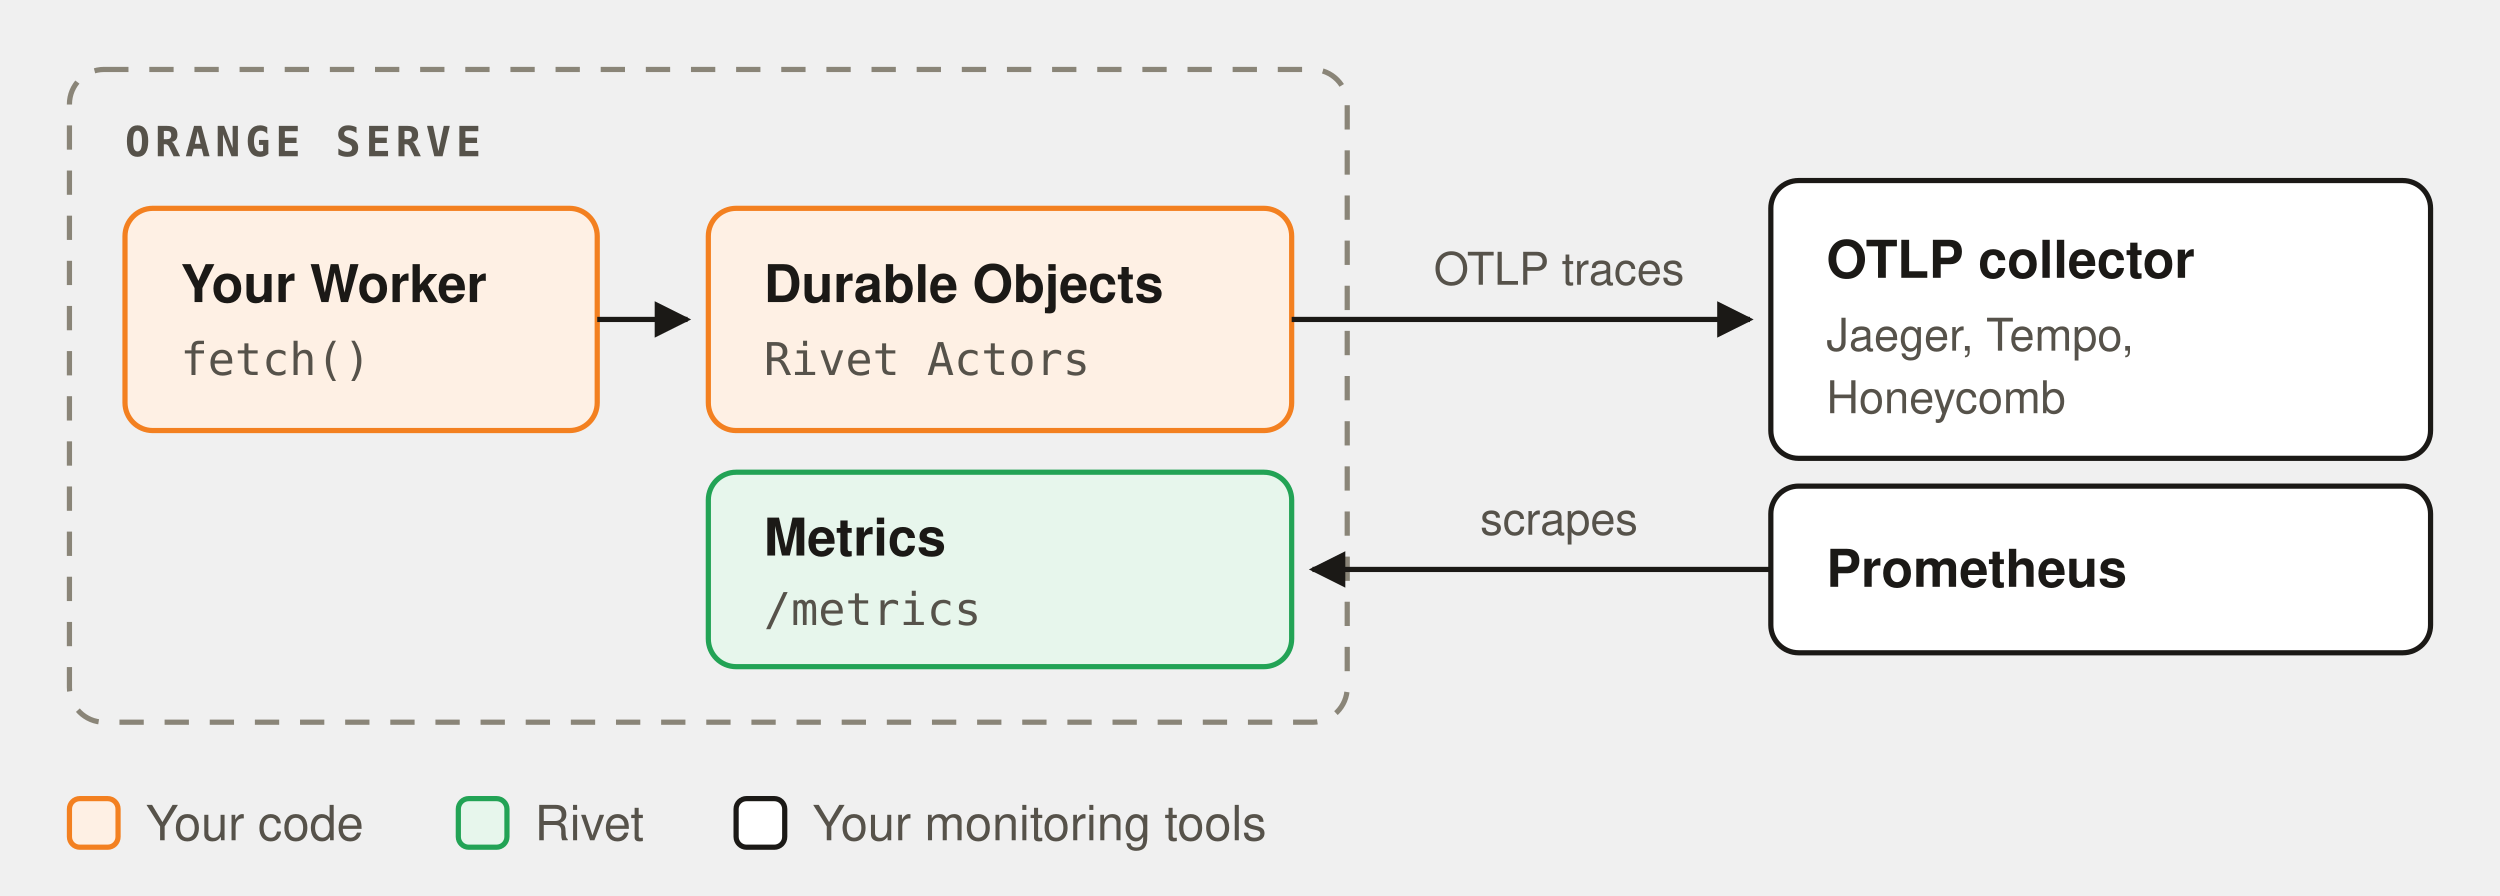
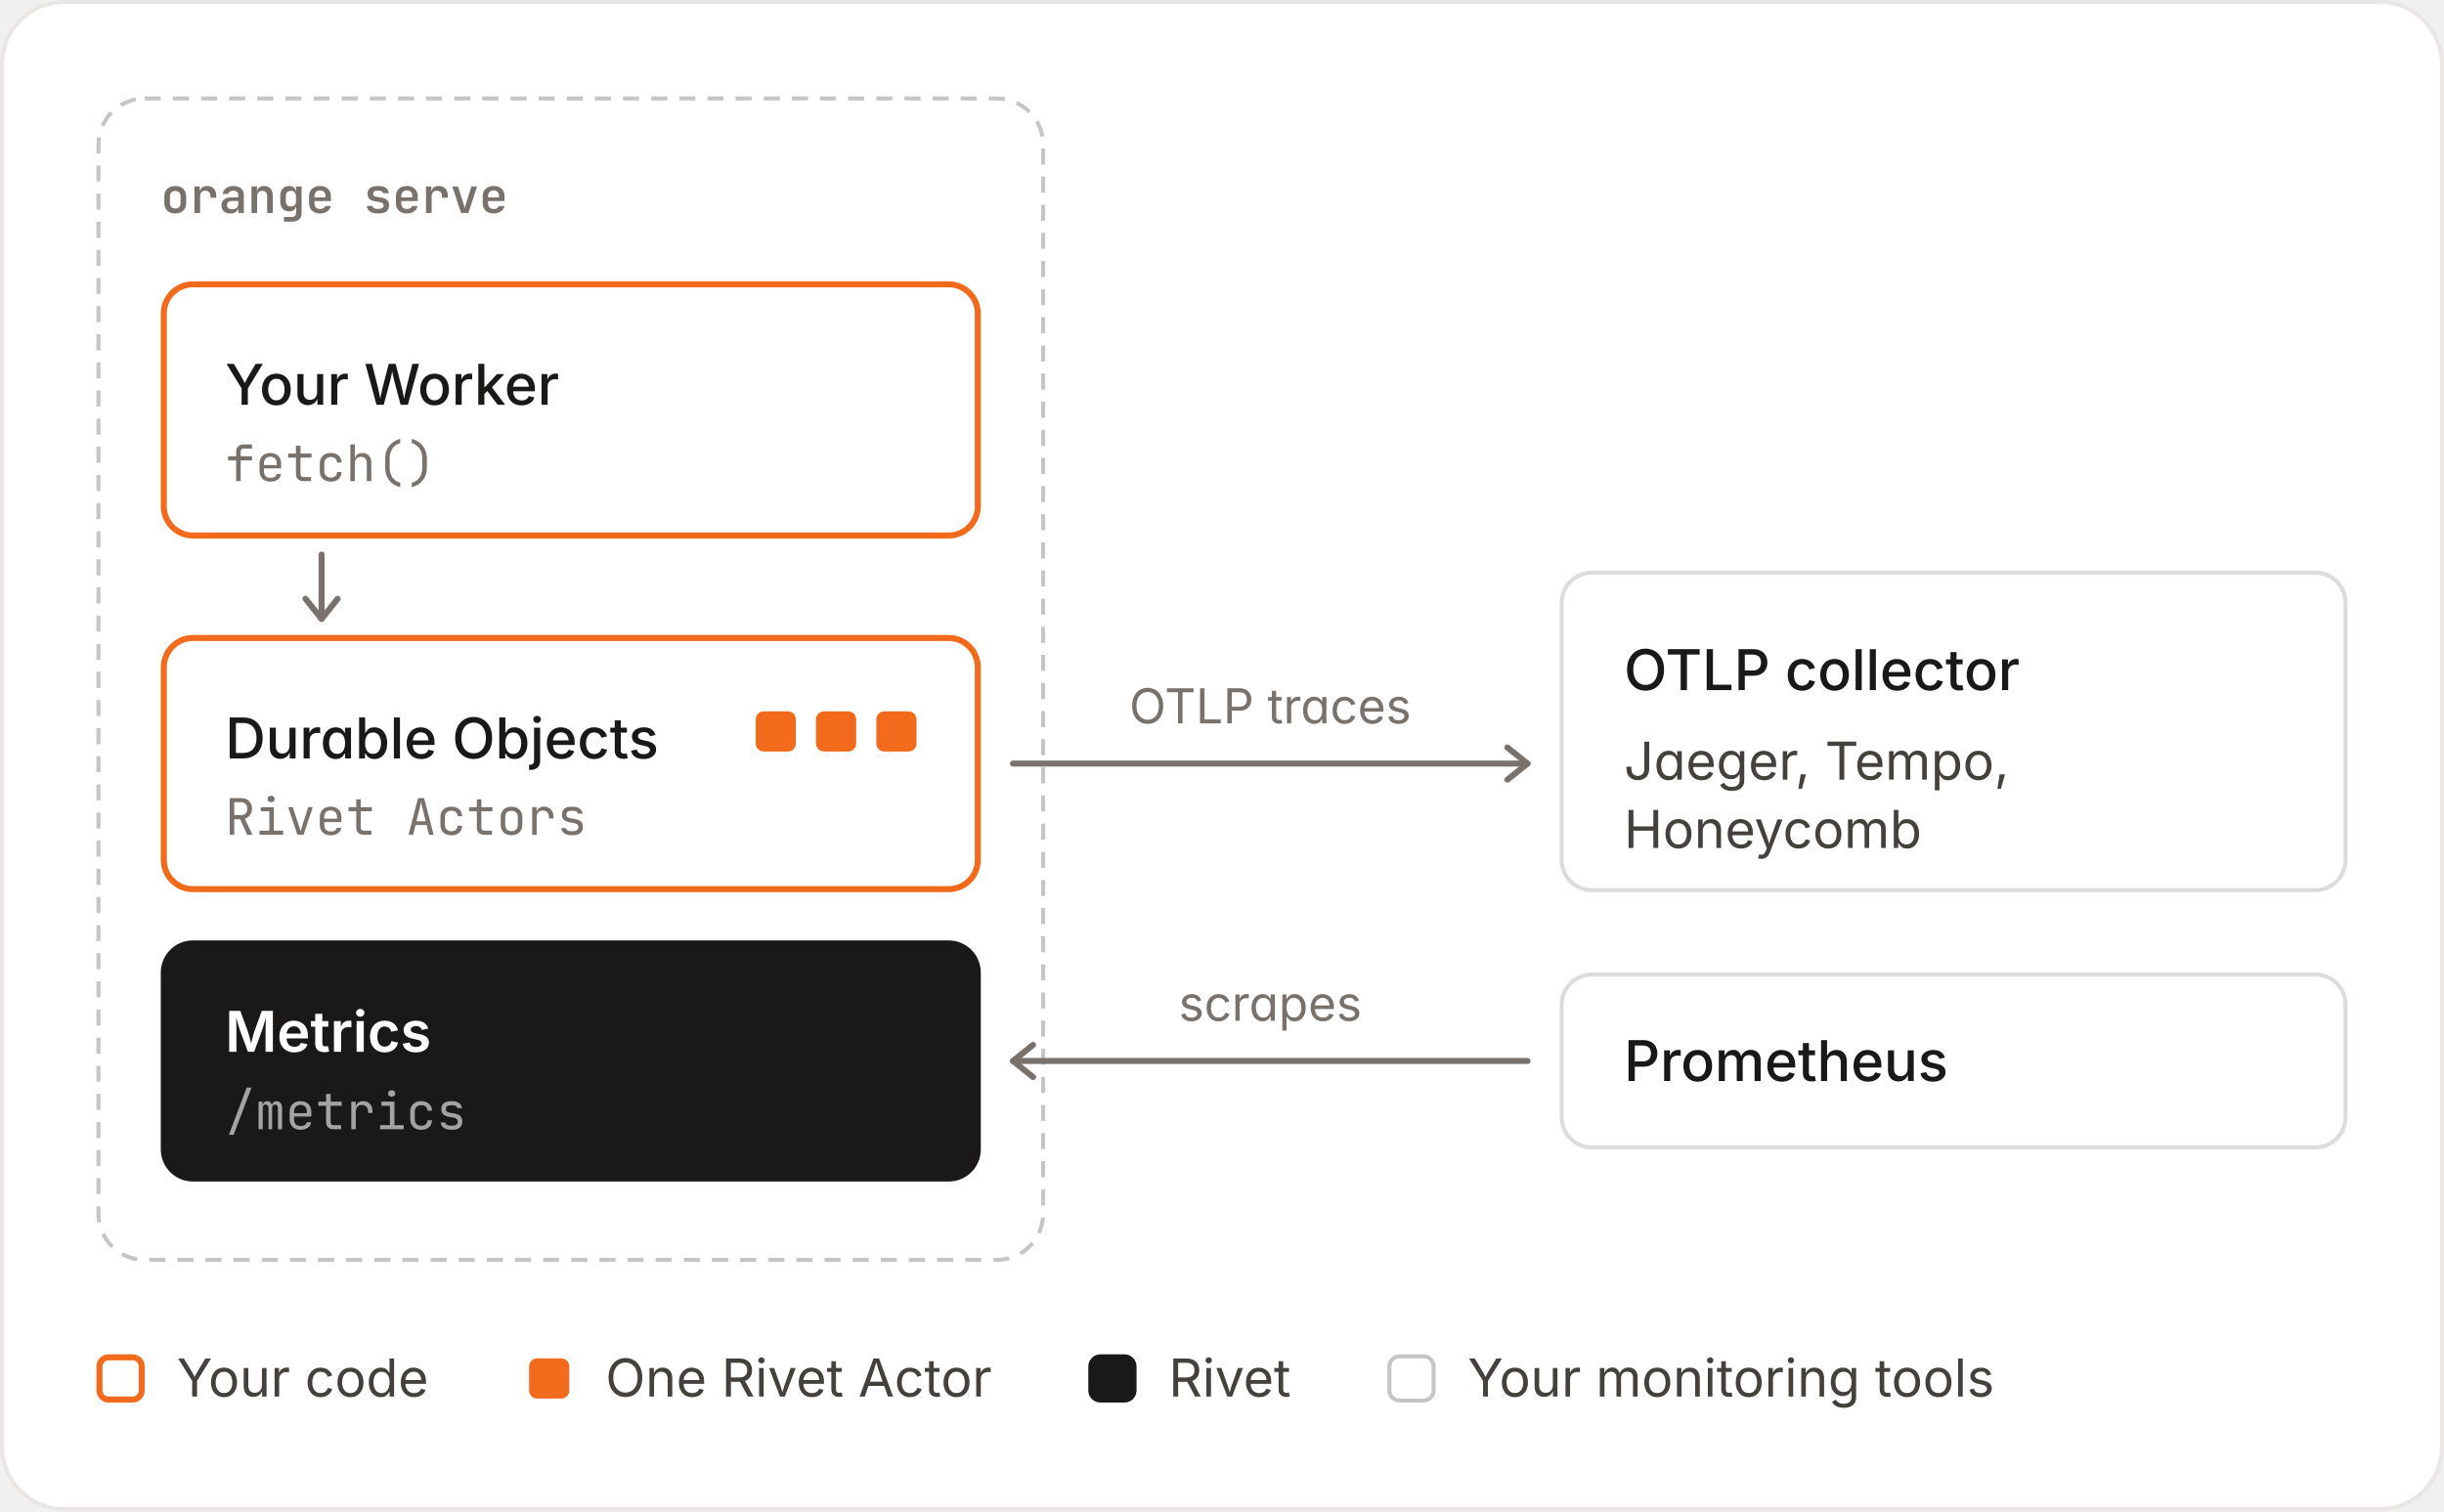
- <svg xmlns="http://www.w3.org/2000/svg" width="720" height="258" viewBox="0 0 720 258" role="img" aria-label="Inside orange serve, your Worker calls your Durable Objects, which run as Rivet Actors. RivetKit sends their traces over OTLP to a collector such as Jaeger, Tempo, or Honeycomb, and Prometheus scrapes the runner's metrics endpoint.">
-   <style>
- .s{font-family:system-ui,-apple-system,"Segoe UI",Helvetica,Arial,sans-serif;fill:#1B1916}
- .m{font-family:ui-monospace,SFMono-Regular,Menlo,Consolas,monospace;fill:#1B1916}
- .mu{fill:#56524A}
- .b{font-weight:600}
- .cap{font-family:ui-monospace,SFMono-Regular,Menlo,Consolas,monospace;font-size:12px;font-weight:600;letter-spacing:.12em}
- </style>
+ <svg xmlns="http://www.w3.org/2000/svg" width="608" height="376" viewBox="0 0 608 376" role="img" aria-label="Inside orange serve, your Worker calls your Durable Objects, which run as Rivet Actors. RivetKit sends their traces over OTLP to a collector such as Jaeger, Tempo, or Honeycomb, and Prometheus scrapes the runner's metrics endpoint.">
  <defs>
-     <marker id="a" viewBox="0 0 10 10" refX="9" refY="5" markerWidth="7" markerHeight="7" orient="auto-start-reverse">
-       <path d="M0 0L10 5L0 10z" fill="#1B1916" />
-     </marker>
+     <path id="g0" d="M300 9Q231 9 180 -17Q130 -43 102 -92Q74 -140 74 -206L74 -344Q74 -410 102 -459Q130 -507 180 -533Q231 -559 300 -559Q370 -559 420 -533Q470 -507 498 -459Q526 -410 526 -345L526 -206Q526 -140 498 -92Q470 -43 420 -17Q370 9 300 9ZM300 -93Q352 -93 381 -122Q410 -151 410 -206L410 -344Q410 -400 381 -428Q352 -457 300 -457Q249 -457 220 -428Q190 -400 190 -344L190 -206Q190 -151 220 -122Q249 -93 300 -93Z" />
+     <path id="g1" d="M98 0L98 -550L209 -550L209 -445L238 -445L203 -380Q203 -469 242 -515Q282 -560 359 -560Q448 -560 499 -505Q550 -451 550 -354L550 -316L429 -316L429 -346Q429 -402 401 -432Q372 -462 322 -462Q271 -462 243 -432Q215 -401 215 -346L215 0L98 0Z" />
+     <path id="g2" d="M242 10Q157 10 107 -35Q58 -79 58 -156Q58 -236 111 -280Q165 -324 260 -324L405 -324L405 -373Q405 -415 378 -439Q351 -463 303 -463Q260 -463 232 -444Q203 -426 198 -394L84 -394Q93 -470 153 -515Q214 -560 306 -560Q406 -560 464 -510Q522 -460 522 -374L522 0L408 0L408 -98L389 -98L409 -122Q409 -61 363 -26Q317 10 242 10ZM279 -78Q334 -78 370 -106Q405 -135 405 -179L405 -249L262 -249Q222 -249 198 -226Q174 -204 174 -166Q174 -125 202 -102Q230 -78 279 -78Z" />
+     <path id="g3" d="M80 0L80 -550L195 -550L195 -445L225 -445L195 -418Q195 -485 234 -523Q274 -560 342 -560Q424 -560 473 -507Q522 -454 522 -363L522 0L405 0L405 -351Q405 -403 377 -431Q350 -459 302 -459Q253 -459 225 -430Q197 -400 197 -346L197 0L80 0Z" />
+     <path id="g4" d="M154 180L154 81L320 81Q362 81 383 61Q404 41 404 3L404 -46L406 -148L380 -148L405 -172Q405 -107 366 -70Q326 -33 259 -33Q174 -33 125 -89Q76 -146 76 -242L76 -351Q76 -447 125 -503Q174 -560 259 -560Q326 -560 366 -523Q405 -486 405 -421L380 -445L405 -445L403 -550L519 -550L519 5Q519 86 466 133Q414 180 322 180L154 180ZM298 -134Q347 -134 375 -164Q403 -194 403 -247L403 -346Q403 -399 375 -429Q347 -459 298 -459Q247 -459 220 -430Q192 -400 192 -346L192 -247Q192 -193 220 -163Q247 -134 298 -134Z" />
+     <path id="g5" d="M300 10Q232 10 181 -17Q130 -43 102 -92Q74 -140 74 -204L74 -346Q74 -410 102 -459Q130 -507 181 -533Q232 -560 300 -560Q369 -560 420 -533Q470 -507 498 -459Q526 -410 526 -346L526 -247L186 -247L186 -204Q186 -145 216 -114Q245 -83 301 -83Q346 -83 373 -99Q401 -115 408 -144L523 -144Q510 -74 449 -32Q388 10 300 10ZM414 -315L414 -346Q414 -405 385 -437Q357 -468 300 -468Q245 -468 216 -436Q186 -404 186 -346L186 -323L422 -324L414 -315Z" />
+     <path id="g6" d="M280 9Q219 9 173 -10Q128 -30 101 -64Q75 -99 72 -146L189 -146Q192 -119 216 -103Q241 -87 280 -87L323 -87Q371 -87 395 -106Q419 -125 419 -157Q419 -187 397 -205Q376 -222 333 -228L263 -238Q172 -252 129 -289Q87 -325 87 -398Q87 -475 137 -517Q188 -559 287 -559L325 -559Q414 -559 467 -519Q520 -479 526 -411L409 -411Q406 -434 384 -448Q362 -463 325 -463L287 -463Q242 -463 222 -446Q201 -430 201 -398Q201 -369 219 -355Q237 -340 276 -334L348 -324Q443 -310 488 -272Q533 -233 533 -159Q533 -79 481 -35Q428 9 323 9L280 9Z" />
+     <path id="g7" d="M225 0L43 -550L162 -550L271 -207Q281 -176 289 -145Q298 -113 302 -95Q307 -113 315 -145Q324 -176 332 -207L439 -550L557 -550L376 0L225 0Z" />
+     <path id="g8" d="M293 0L293 -290L25 -728L155 -728L292 -495Q314 -458 332 -423Q349 -387 368 -335L332 -335Q350 -388 368 -424Q385 -459 407 -495L542 -728L671 -728L404 -290L404 0L293 0Z" />
+     <path id="g9" d="M302 11Q225 11 168 -24Q110 -59 79 -122Q47 -186 47 -270Q47 -355 79 -419Q110 -482 168 -518Q225 -553 302 -553Q379 -553 436 -518Q494 -482 525 -419Q557 -355 557 -270Q557 -186 525 -122Q494 -59 436 -24Q379 11 302 11ZM302 -79Q352 -79 384 -106Q417 -132 432 -175Q448 -218 448 -270Q448 -322 432 -366Q417 -409 384 -436Q352 -462 302 -462Q252 -462 220 -436Q188 -409 172 -366Q156 -323 156 -270Q156 -218 172 -175Q188 -132 220 -106Q252 -79 302 -79Z" />
+     <path id="g10" d="M258 7Q203 7 161 -17Q119 -40 95 -86Q72 -132 72 -199L72 -546L180 -546L180 -212Q180 -153 211 -120Q241 -87 295 -87Q331 -87 360 -103Q389 -118 405 -149Q422 -180 422 -222L422 -546L530 -546L530 0L427 0L426 -134L437 -134Q413 -60 367 -26Q321 7 258 7Z" />
+     <path id="g11" d="M72 0L72 -546L176 -546L176 -458L182 -458Q197 -503 235 -528Q272 -554 320 -554Q331 -554 344 -553Q357 -552 366 -551L366 -448Q360 -450 343 -452Q327 -454 309 -454Q272 -454 243 -438Q213 -423 196 -395Q180 -367 180 -331L180 0L72 0Z" />
+     <path id="g12" d="M222 0L25 -728L142 -728L247 -311Q257 -272 265 -230Q274 -189 282 -146Q290 -104 297 -62L280 -62Q288 -104 296 -146Q304 -189 313 -230Q322 -272 332 -311L440 -728L562 -728L670 -311Q680 -272 689 -230Q697 -189 706 -146Q714 -104 722 -62L705 -62Q712 -104 720 -146Q728 -189 737 -230Q746 -272 755 -311L860 -728L978 -728L780 0L651 0L536 -431Q522 -482 511 -541Q500 -601 488 -672L514 -672Q501 -604 491 -546Q481 -488 466 -431L351 0L222 0Z" />
+     <path id="g13" d="M172 -184L172 -315L190 -315L405 -546L534 -546L287 -282L269 -282L172 -184ZM72 0L72 -728L180 -728L180 0L72 0ZM416 0L222 -258L296 -334L549 0L416 0Z" />
+     <path id="g14" d="M308 11Q227 11 168 -23Q110 -58 79 -121Q47 -184 47 -269Q47 -353 78 -417Q109 -481 166 -517Q222 -553 298 -553Q345 -553 389 -537Q432 -522 467 -489Q502 -457 522 -404Q542 -352 542 -278L542 -240L107 -240L107 -321L487 -321L437 -294Q437 -344 421 -382Q405 -421 375 -442Q344 -464 299 -464Q253 -464 221 -442Q189 -420 172 -384Q155 -348 155 -306L155 -251Q155 -195 174 -156Q193 -117 228 -97Q263 -77 309 -77Q339 -77 363 -86Q388 -95 406 -112Q423 -129 433 -155L533 -131Q521 -89 490 -57Q458 -24 412 -7Q366 11 308 11Z" />
+     <path id="g15" d="M220 0L220 -413L60 -413L60 -495L220 -495L220 -590Q220 -655 261 -692Q302 -730 374 -730L535 -730L535 -648L374 -648Q343 -648 326 -634Q310 -619 310 -590L310 -495L535 -495L535 -413L310 -413L310 0L220 0Z" />
+     <path id="g16" d="M300 10Q235 10 186 -16Q138 -42 112 -90Q85 -137 85 -200L85 -350Q85 -414 112 -461Q138 -508 186 -534Q235 -560 300 -560Q365 -560 414 -534Q462 -508 488 -461Q515 -414 515 -350L515 -253L173 -253L173 -200Q173 -135 206 -100Q239 -66 300 -66Q352 -66 384 -84Q416 -103 423 -140L513 -140Q504 -71 446 -30Q387 10 300 10ZM427 -313L427 -350Q427 -415 394 -450Q362 -485 300 -485Q239 -485 206 -450Q173 -415 173 -350L173 -321L434 -321L427 -313Z" />
+     <path id="g17" d="M360 0Q289 0 250 -38Q210 -76 210 -145L210 -468L55 -468L55 -550L210 -550L210 -705L300 -705L300 -550L520 -550L520 -468L300 -468L300 -145Q300 -82 360 -82L510 -82L510 0L360 0Z" />
+     <path id="g18" d="M304 10Q238 10 188 -15Q139 -40 112 -88Q85 -135 85 -200L85 -350Q85 -416 112 -463Q139 -510 188 -535Q238 -560 304 -560Q399 -560 457 -509Q515 -458 518 -370L428 -370Q425 -423 392 -452Q360 -480 304 -480Q245 -480 210 -446Q175 -413 175 -351L175 -200Q175 -138 210 -104Q245 -70 304 -70Q360 -70 392 -99Q425 -128 428 -180L518 -180Q515 -92 457 -41Q399 10 304 10Z" />
+     <path id="g19" d="M92 0L92 -730L182 -730L182 -550L182 -445L201 -445L182 -424Q182 -489 221 -524Q260 -560 329 -560Q412 -560 461 -509Q510 -458 510 -370L510 0L420 0L420 -360Q420 -419 388 -452Q357 -484 303 -484Q247 -484 214 -449Q182 -414 182 -350L182 0L92 0Z" />
+     <path id="g20" d="M485 120Q343 85 264 -18Q185 -121 185 -270L185 -450Q185 -548 222 -628Q258 -707 326 -762Q393 -817 485 -840L485 -755Q421 -740 374 -698Q327 -655 301 -592Q275 -529 275 -450L275 -270Q275 -193 300 -130Q326 -67 374 -26Q421 16 485 31L485 120Z" />
+     <path id="g21" d="M115 120L115 31Q180 16 227 -26Q274 -67 300 -130Q325 -193 325 -270L325 -450Q325 -529 299 -592Q273 -655 226 -698Q179 -740 115 -755L115 -840Q208 -817 275 -762Q342 -707 378 -628Q415 -548 415 -450L415 -270Q415 -121 336 -18Q257 85 115 120Z" />
+     <path id="g22" d="M317 0L137 0L137 -97L311 -97Q394 -97 448 -128Q503 -159 530 -219Q558 -279 558 -365Q558 -450 530 -509Q503 -569 450 -599Q397 -630 317 -630L133 -630L133 -728L324 -728Q432 -728 508 -684Q585 -641 626 -559Q667 -478 667 -365Q667 -251 626 -169Q584 -88 506 -44Q428 0 317 0ZM192 -728L192 0L81 0L81 -728L192 -728Z" />
+     <path id="g23" d="M275 11Q209 11 158 -23Q106 -57 77 -120Q47 -183 47 -272Q47 -360 77 -423Q107 -486 159 -520Q211 -553 276 -553Q327 -553 358 -536Q389 -519 406 -497Q424 -474 433 -457L439 -457L439 -546L546 -546L546 0L440 0L440 -85L433 -85Q423 -68 405 -45Q387 -23 356 -6Q325 11 275 11ZM300 -81Q346 -81 377 -105Q409 -129 425 -172Q441 -216 441 -272Q441 -329 425 -372Q409 -414 377 -438Q346 -461 300 -461Q252 -461 221 -437Q189 -412 173 -369Q157 -327 157 -272Q157 -218 173 -175Q189 -131 221 -106Q253 -81 300 -81Z" />
+     <path id="g24" d="M343 11Q294 11 262 -6Q231 -23 213 -45Q195 -68 186 -85L177 -85L177 0L72 0L72 -728L180 -728L180 -457L186 -457Q195 -474 213 -496Q230 -519 261 -536Q292 -553 343 -553Q409 -553 460 -520Q512 -486 541 -423Q571 -360 571 -272Q571 -183 542 -120Q513 -57 461 -23Q410 11 343 11ZM319 -81Q366 -81 398 -106Q430 -131 446 -175Q462 -218 462 -272Q462 -326 446 -369Q430 -412 398 -436Q367 -461 319 -461Q273 -461 242 -438Q210 -414 194 -372Q178 -329 178 -272Q178 -216 194 -172Q211 -129 242 -105Q274 -81 319 -81Z" />
+     <path id="g25" d="M180 -728L180 0L72 0L72 -728L180 -728Z" />
+     <path id="g26" d="M384 10Q289 10 215 -35Q141 -80 98 -163Q55 -247 55 -363Q55 -480 98 -564Q141 -647 215 -692Q289 -737 384 -737Q478 -737 552 -692Q626 -647 669 -564Q712 -480 712 -363Q712 -247 669 -163Q626 -80 552 -35Q478 10 384 10ZM384 -92Q446 -92 495 -123Q544 -154 572 -215Q601 -276 601 -363Q601 -452 572 -513Q544 -573 495 -605Q446 -636 384 -636Q321 -636 272 -604Q223 -573 194 -512Q166 -452 166 -363Q166 -276 194 -215Q223 -154 272 -123Q321 -92 384 -92Z" />
+     <path id="g27" d="M72 -546L180 -546L180 35Q180 91 160 128Q140 166 101 185Q62 204 5 204L-17 204L-17 112L1 112Q38 112 55 92Q72 72 72 35L72 -546ZM126 -629Q98 -629 78 -648Q58 -667 58 -693Q58 -720 78 -738Q98 -757 126 -757Q154 -757 174 -738Q194 -720 194 -693Q194 -667 174 -648Q154 -629 126 -629Z" />
+     <path id="g28" d="M302 11Q225 11 168 -24Q110 -59 79 -122Q47 -186 47 -270Q47 -355 79 -419Q110 -482 168 -518Q225 -553 302 -553Q344 -553 381 -542Q418 -531 448 -510Q478 -489 499 -459Q520 -429 530 -392L428 -367Q423 -388 412 -406Q401 -423 385 -436Q369 -448 348 -455Q327 -462 302 -462Q253 -462 220 -436Q188 -410 172 -366Q156 -323 156 -270Q156 -218 172 -175Q188 -131 220 -105Q253 -79 302 -79Q328 -79 349 -87Q370 -94 386 -107Q403 -120 414 -138Q425 -156 430 -178L532 -154Q522 -115 501 -85Q480 -54 450 -33Q420 -11 382 0Q345 11 302 11Z" />
+     <path id="g29" d="M306 -546L306 -459L10 -459L10 -546L306 -546ZM90 -676L197 -676L197 -148Q197 -115 211 -99Q225 -84 256 -84Q265 -84 278 -86Q292 -88 302 -90L321 -4Q304 2 284 5Q265 7 246 7Q171 7 130 -31Q90 -69 90 -139L90 -676Z" />
+     <path id="g30" d="M268 11Q209 11 163 -6Q117 -23 87 -56Q57 -90 48 -138L149 -159Q160 -116 191 -96Q222 -76 269 -76Q321 -76 352 -97Q383 -119 383 -150Q383 -176 364 -193Q345 -210 306 -218L214 -239Q138 -256 101 -294Q64 -331 64 -390Q64 -439 91 -475Q118 -512 166 -532Q213 -553 275 -553Q334 -553 376 -536Q418 -518 444 -488Q470 -457 482 -417L385 -395Q375 -424 350 -446Q324 -468 276 -468Q231 -468 202 -448Q172 -428 172 -397Q172 -370 192 -353Q212 -336 256 -326L344 -306Q420 -289 457 -252Q493 -216 493 -159Q493 -109 465 -71Q436 -32 385 -10Q335 11 268 11Z" />
+     <path id="g31" d="M92 0L92 -730L318 -730Q383 -730 432 -704Q481 -677 508 -630Q535 -583 535 -520Q535 -446 496 -393Q458 -340 392 -320L545 0L439 0L299 -310L182 -310L182 0L92 0ZM182 -391L318 -391Q374 -391 408 -426Q442 -462 442 -520Q442 -579 408 -614Q374 -649 318 -649L182 -649L182 -391Z" />
+     <path id="g32" d="M85 0L85 -82L280 -82L280 -468L110 -468L110 -550L370 -550L370 -82L555 -82L555 0L85 0ZM315 -649Q282 -649 263 -666Q244 -683 244 -712Q244 -742 263 -760Q282 -777 315 -777Q348 -777 367 -760Q386 -742 386 -712Q386 -683 367 -666Q348 -649 315 -649Z" />
+     <path id="g33" d="M239 0L55 -550L147 -550L269 -180Q280 -147 289 -116Q298 -86 302 -69Q307 -86 316 -116Q325 -147 335 -180L454 -550L545 -550L361 0L239 0Z" />
+     <path id="g34" d="M50 0L240 -730L361 -730L550 0L459 0L411 -194L190 -194L142 0L50 0ZM208 -270L392 -270L336 -495Q320 -559 311 -602Q302 -645 300 -658Q298 -645 289 -602Q280 -559 264 -496L208 -270Z" />
+     <path id="g35" d="M300 8Q234 8 186 -17Q138 -42 112 -90Q85 -137 85 -202L85 -348Q85 -414 112 -461Q138 -508 186 -533Q234 -558 300 -558Q366 -558 414 -533Q462 -508 488 -461Q515 -414 515 -349L515 -202Q515 -137 488 -90Q462 -42 414 -17Q366 8 300 8ZM300 -72Q359 -72 392 -105Q425 -138 425 -202L425 -348Q425 -412 392 -445Q359 -478 300 -478Q242 -478 208 -445Q175 -412 175 -348L175 -202Q175 -138 208 -105Q242 -72 300 -72Z" />
+     <path id="g36" d="M111 0L111 -550L199 -550L199 -445L220 -445L191 -380Q191 -469 230 -514Q268 -560 344 -560Q431 -560 482 -506Q534 -451 534 -358L534 -325L444 -325L444 -350Q444 -415 412 -450Q381 -484 323 -484Q266 -484 234 -449Q201 -414 201 -350L201 0L111 0Z" />
+     <path id="g37" d="M283 8Q227 8 186 -10Q144 -27 120 -59Q95 -91 90 -135L180 -135Q186 -106 212 -89Q239 -72 283 -72L325 -72Q378 -72 404 -94Q430 -115 430 -151Q430 -186 406 -206Q383 -227 337 -234L263 -246Q182 -260 142 -296Q103 -333 103 -403Q103 -477 150 -518Q197 -558 291 -558L329 -558Q408 -558 456 -521Q504 -484 514 -421L424 -421Q418 -447 394 -462Q370 -478 329 -478L291 -478Q240 -478 216 -459Q193 -440 193 -402Q193 -368 213 -352Q233 -336 276 -329L350 -317Q439 -303 480 -265Q520 -227 520 -155Q520 -79 472 -36Q423 8 325 8L283 8Z" />
+     <path id="g38" d="M73 0L73 -728L270 -728L408 -352Q415 -331 424 -298Q433 -265 443 -227Q452 -189 461 -153Q469 -116 475 -88L449 -88Q455 -116 463 -152Q471 -188 481 -226Q491 -264 500 -297Q509 -331 516 -352L652 -728L849 -728L849 0L719 0L719 -367Q719 -391 720 -424Q720 -457 721 -495Q722 -533 723 -572Q724 -611 724 -646L733 -646Q724 -608 712 -567Q701 -527 690 -489Q678 -451 668 -419Q658 -388 651 -367L516 0L406 0L269 -367Q262 -388 252 -419Q242 -450 231 -487Q219 -525 208 -566Q196 -606 185 -646L196 -646Q196 -613 197 -575Q198 -537 199 -498Q200 -460 201 -426Q201 -391 201 -367L201 0L73 0Z" />
+     <path id="g39" d="M308 11Q226 11 167 -24Q107 -58 75 -121Q43 -184 43 -270Q43 -354 75 -417Q107 -481 164 -517Q222 -553 300 -553Q350 -553 395 -537Q440 -520 475 -487Q510 -453 530 -401Q550 -349 550 -277L550 -238L103 -238L103 -324L487 -324L427 -298Q427 -344 413 -379Q399 -414 371 -434Q343 -453 301 -453Q259 -453 230 -433Q200 -414 185 -381Q170 -348 170 -307L170 -248Q170 -196 187 -160Q205 -125 236 -107Q268 -89 310 -89Q338 -89 361 -97Q383 -104 400 -120Q416 -136 425 -159L542 -135Q529 -91 497 -58Q465 -26 417 -7Q369 11 308 11Z" />
+     <path id="g40" d="M320 -546L320 -446L10 -446L10 -546L320 -546ZM87 -676L214 -676L214 -154Q214 -124 227 -110Q240 -96 269 -96Q277 -96 292 -98Q306 -101 315 -102L335 -5Q314 2 292 5Q270 7 250 7Q171 7 129 -32Q87 -71 87 -143L87 -676Z" />
+     <path id="g41" d="M67 0L67 -546L190 -546L190 -455L196 -455Q211 -502 248 -528Q284 -553 331 -553Q342 -553 355 -552Q368 -551 377 -550L377 -433Q370 -435 352 -438Q334 -440 318 -440Q282 -440 254 -424Q226 -409 210 -383Q194 -356 194 -321L194 0L67 0Z" />
+     <path id="g42" d="M67 0L67 -546L194 -546L194 0L67 0ZM131 -623Q101 -623 79 -644Q57 -664 57 -693Q57 -722 79 -742Q101 -762 131 -762Q162 -762 183 -742Q205 -722 205 -693Q205 -664 183 -644Q162 -623 131 -623Z" />
+     <path id="g43" d="M304 11Q225 11 166 -24Q107 -59 75 -123Q43 -186 43 -270Q43 -355 75 -419Q107 -482 166 -517Q225 -553 304 -553Q350 -553 389 -541Q428 -529 459 -507Q489 -485 510 -453Q531 -421 540 -381L421 -356Q416 -378 406 -395Q395 -412 381 -424Q366 -437 347 -443Q328 -450 305 -450Q261 -450 231 -426Q202 -403 187 -362Q173 -322 173 -271Q173 -220 187 -180Q202 -139 231 -116Q261 -92 305 -92Q328 -92 348 -99Q367 -106 382 -118Q397 -131 407 -149Q418 -167 422 -189L541 -164Q532 -123 511 -91Q491 -59 460 -36Q429 -13 390 -1Q350 11 304 11Z" />
+     <path id="g44" d="M274 11Q211 11 163 -7Q114 -25 83 -60Q52 -94 43 -144L162 -166Q173 -126 201 -106Q230 -86 276 -86Q323 -86 351 -105Q378 -124 378 -151Q378 -175 360 -190Q342 -206 305 -214L212 -234Q134 -251 96 -289Q58 -327 58 -387Q58 -437 86 -475Q114 -512 163 -532Q213 -553 278 -553Q340 -553 385 -535Q429 -518 457 -486Q485 -455 496 -412L382 -390Q373 -418 348 -438Q324 -458 280 -458Q239 -458 212 -440Q185 -423 185 -395Q185 -371 203 -355Q221 -340 263 -330L356 -311Q433 -294 471 -258Q508 -221 508 -163Q508 -112 479 -72Q449 -33 396 -11Q343 11 274 11Z" />
+     <path id="g45" d="M75 110L430 -830L525 -830L170 110L75 110Z" />
+     <path id="g46" d="M66 0L66 -550L145 -550L145 -484L163 -484L149 -460Q149 -506 174 -533Q198 -560 240 -560Q286 -560 311 -526Q336 -492 336 -430L309 -484L351 -484L332 -460Q332 -506 358 -533Q383 -560 425 -560Q477 -560 506 -521Q534 -482 534 -418L534 0L451 0L451 -419Q451 -453 436 -472Q422 -491 394 -491Q367 -491 352 -472Q336 -454 336 -420L336 0L264 0L264 -419Q264 -454 248 -472Q233 -491 205 -491Q177 -491 163 -472Q149 -454 149 -420L149 0L66 0Z" />
+     <path id="g47" d="M44 -632L44 -728L609 -728L609 -632L383 -632L383 0L271 0L271 -632L44 -632Z" />
+     <path id="g48" d="M81 0L81 -728L192 -728L192 -96L521 -96L521 0L81 0Z" />
+     <path id="g49" d="M81 0L81 -728L341 -728Q425 -728 481 -696Q537 -665 565 -612Q593 -559 593 -491Q593 -424 565 -371Q537 -317 481 -286Q425 -255 340 -255L162 -255L162 -349L329 -349Q383 -349 416 -368Q450 -386 465 -418Q480 -451 480 -491Q480 -532 465 -564Q450 -596 416 -614Q383 -632 329 -632L192 -632L192 0L81 0Z" />
+     <path id="g50" d="M266 10Q170 10 109 -47Q49 -104 49 -208L49 -247L142 -247L142 -208Q142 -142 176 -107Q210 -72 266 -72Q322 -72 356 -107Q390 -142 390 -208L390 -728L483 -728L483 -208Q483 -104 423 -47Q362 10 266 10Z" />
+     <path id="g51" d="M281 12Q214 12 162 -23Q110 -58 80 -121Q51 -185 51 -271Q51 -358 81 -421Q110 -484 163 -519Q215 -553 283 -553Q336 -553 367 -535Q398 -518 415 -496Q432 -473 440 -458L448 -458L448 -546L535 -546L535 0L448 0L448 -84L440 -84Q432 -69 414 -46Q397 -23 365 -6Q333 12 281 12ZM296 -67Q346 -67 380 -93Q414 -119 432 -166Q449 -212 449 -272Q449 -333 432 -378Q415 -423 380 -449Q346 -474 296 -474Q244 -474 209 -448Q175 -421 157 -375Q140 -330 140 -272Q140 -215 158 -169Q175 -122 210 -94Q245 -67 296 -67Z" />
+     <path id="g52" d="M307 12Q228 12 170 -23Q113 -59 82 -122Q51 -185 51 -269Q51 -353 81 -417Q111 -480 167 -517Q222 -553 296 -553Q340 -553 382 -538Q424 -524 459 -492Q493 -460 514 -408Q534 -355 534 -280L534 -243L110 -243L110 -317L487 -317L446 -290Q446 -344 429 -385Q412 -427 379 -451Q346 -475 296 -475Q247 -475 212 -450Q177 -426 158 -387Q140 -349 140 -304L140 -255Q140 -194 161 -152Q182 -110 219 -88Q257 -66 307 -66Q339 -66 366 -76Q392 -85 411 -104Q430 -123 440 -150L525 -127Q513 -86 482 -55Q452 -23 407 -6Q363 12 307 12Z" />
+     <path id="g53" d="M298 216Q238 216 194 200Q149 185 120 160Q91 134 74 104L145 59Q157 74 174 93Q191 112 221 126Q250 139 298 139Q364 139 406 108Q448 77 448 9L448 -100L440 -100Q431 -84 414 -63Q397 -42 365 -25Q334 -9 281 -9Q216 -9 164 -40Q111 -71 81 -130Q51 -190 51 -275Q51 -360 81 -422Q110 -484 163 -519Q215 -553 283 -553Q336 -553 367 -535Q399 -518 416 -496Q433 -473 442 -458L451 -458L451 -546L536 -546L536 14Q536 84 504 129Q473 174 419 195Q365 216 298 216ZM296 -87Q346 -87 380 -110Q414 -132 432 -175Q449 -218 449 -277Q449 -335 432 -380Q415 -424 380 -449Q346 -474 296 -474Q244 -474 209 -448Q175 -421 157 -376Q140 -332 140 -277Q140 -221 158 -178Q175 -135 210 -111Q245 -87 296 -87Z" />
+     <path id="g54" d="M77 0L77 -546L162 -546L162 -462L168 -462Q183 -503 222 -529Q261 -554 310 -554Q319 -554 333 -553Q346 -553 354 -552L354 -464Q350 -465 334 -467Q319 -469 301 -469Q262 -469 231 -452Q200 -436 183 -407Q165 -379 165 -342L165 0L77 0Z" />
+     <path id="g55" d="M62 175L105 -102L206 -102L130 175L62 175Z" />
+     <path id="g56" d="M48 -646L48 -728L598 -728L598 -646L370 -646L370 0L277 0L277 -646L48 -646Z" />
+     <path id="g57" d="M77 0L77 -546L163 -546L163 -424L156 -424Q167 -468 192 -497Q216 -526 248 -541Q281 -556 316 -556Q375 -556 412 -519Q449 -482 460 -423L448 -423Q458 -464 484 -494Q510 -523 547 -540Q583 -556 627 -556Q674 -556 713 -535Q752 -515 776 -473Q799 -432 799 -368L799 0L711 0L711 -366Q711 -425 678 -450Q645 -476 601 -476Q564 -476 537 -460Q511 -445 496 -418Q482 -391 482 -356L482 0L394 0L394 -375Q394 -420 364 -448Q333 -476 287 -476Q255 -476 227 -461Q199 -446 182 -417Q165 -387 165 -344L165 0L77 0Z" />
+     <path id="g58" d="M77 204L77 -546L162 -546L162 -458L172 -458Q181 -473 198 -495Q214 -518 246 -535Q277 -553 330 -553Q398 -553 450 -519Q502 -484 532 -421Q562 -358 562 -271Q562 -185 532 -121Q503 -58 451 -23Q399 12 331 12Q279 12 247 -6Q215 -24 198 -47Q181 -69 172 -84L165 -84L165 204L77 204ZM317 -67Q369 -67 403 -94Q438 -122 455 -169Q472 -215 472 -272Q472 -329 455 -375Q438 -420 404 -447Q369 -474 317 -474Q267 -474 233 -449Q199 -423 181 -378Q164 -333 164 -272Q164 -212 182 -166Q199 -119 234 -93Q268 -67 317 -67Z" />
+     <path id="g59" d="M299 12Q225 12 169 -23Q113 -59 82 -122Q51 -186 51 -270Q51 -355 82 -419Q113 -482 169 -518Q225 -553 299 -553Q374 -553 430 -518Q486 -482 518 -419Q549 -355 549 -270Q549 -186 518 -122Q486 -59 430 -23Q374 12 299 12ZM299 -67Q354 -67 390 -95Q426 -124 443 -170Q460 -216 460 -270Q460 -324 443 -370Q426 -417 390 -446Q354 -474 299 -474Q245 -474 209 -446Q174 -417 157 -371Q140 -324 140 -270Q140 -216 157 -170Q174 -124 209 -95Q245 -67 299 -67Z" />
+     <path id="g60" d="M88 0L88 -728L181 -728L181 -413L562 -413L562 -728L655 -728L655 0L562 0L562 -331L181 -331L181 0L88 0Z" />
+     <path id="g61" d="M165 -327L165 0L77 0L77 -546L162 -546L162 -414L150 -414Q175 -489 221 -521Q267 -553 329 -553Q384 -553 426 -530Q467 -507 490 -462Q514 -416 514 -347L514 0L426 0L426 -339Q426 -402 393 -438Q360 -474 303 -474Q264 -474 232 -457Q201 -439 183 -407Q165 -374 165 -327Z" />
+     <path id="g62" d="M68 198L91 122L100 124Q127 131 149 128Q171 125 188 106Q206 87 219 48L235 3L26 -546L123 -546L239 -222Q257 -171 270 -122Q283 -72 297 -25L265 -25Q279 -72 292 -122Q305 -172 323 -222L440 -546L536 -546L296 82Q279 125 256 153Q233 181 202 195Q171 208 133 208Q109 208 92 205Q75 201 68 198Z" />
+     <path id="g63" d="M299 12Q225 12 169 -23Q113 -59 82 -122Q51 -186 51 -270Q51 -355 82 -419Q113 -482 169 -518Q225 -553 299 -553Q339 -553 374 -542Q409 -532 438 -513Q467 -494 488 -466Q509 -438 521 -402L436 -378Q430 -399 418 -417Q406 -434 388 -447Q371 -460 349 -467Q326 -474 299 -474Q245 -474 209 -446Q174 -417 157 -371Q140 -324 140 -270Q140 -216 157 -170Q174 -124 209 -95Q245 -67 299 -67Q327 -67 350 -74Q373 -82 390 -95Q408 -108 420 -127Q433 -146 438 -167L522 -144Q512 -107 490 -78Q469 -50 440 -30Q411 -9 375 1Q339 12 299 12Z" />
+     <path id="g64" d="M331 12Q279 12 247 -6Q215 -24 198 -47Q181 -69 172 -84L162 -84L162 0L77 0L77 -728L165 -728L165 -458L172 -458Q181 -473 198 -495Q214 -518 246 -535Q277 -553 330 -553Q398 -553 450 -519Q502 -484 532 -421Q562 -358 562 -271Q562 -185 532 -121Q503 -58 451 -23Q399 12 331 12ZM317 -67Q369 -67 403 -94Q438 -122 455 -169Q472 -215 472 -272Q472 -329 455 -375Q438 -420 404 -447Q369 -474 317 -474Q267 -474 233 -449Q199 -423 181 -378Q164 -333 164 -272Q164 -212 182 -166Q199 -119 234 -93Q268 -67 317 -67Z" />
+     <path id="g65" d="M72 0L72 -546L175 -546L177 -419L169 -419Q181 -466 205 -496Q230 -526 262 -540Q295 -555 331 -555Q390 -555 427 -518Q463 -481 476 -416L463 -416Q473 -461 500 -492Q526 -523 563 -539Q600 -555 643 -555Q692 -555 731 -534Q770 -513 793 -472Q816 -430 816 -368L816 0L708 0L708 -357Q708 -412 678 -437Q648 -461 606 -461Q572 -461 548 -447Q523 -432 510 -407Q497 -382 497 -350L497 0L391 0L391 -364Q391 -408 363 -435Q335 -461 292 -461Q262 -461 236 -447Q210 -433 195 -406Q180 -379 180 -339L180 0L72 0Z" />
+     <path id="g66" d="M180 -323L180 0L72 0L72 -728L179 -728L179 -412L165 -412Q188 -485 234 -519Q279 -553 344 -553Q399 -553 441 -529Q483 -506 506 -460Q530 -414 530 -347L530 0L422 0L422 -333Q422 -392 391 -426Q360 -459 307 -459Q270 -459 242 -443Q213 -427 196 -397Q180 -367 180 -323Z" />
+     <path id="g67" d="M383 10Q290 10 217 -35Q144 -81 102 -164Q60 -248 60 -363Q60 -479 102 -563Q144 -646 217 -692Q290 -737 383 -737Q476 -737 549 -692Q622 -646 663 -563Q705 -479 705 -363Q705 -248 663 -164Q622 -81 549 -35Q476 10 383 10ZM383 -76Q448 -76 500 -109Q553 -142 584 -206Q615 -271 615 -363Q615 -457 584 -521Q553 -585 500 -618Q448 -651 383 -651Q317 -651 265 -618Q212 -585 181 -521Q150 -457 150 -363Q150 -271 181 -207Q212 -143 265 -109Q317 -76 383 -76Z" />
+     <path id="g68" d="M88 0L88 -728L181 -728L181 -82L518 -82L518 0L88 0Z" />
+     <path id="g69" d="M88 0L88 -728L337 -728Q422 -728 477 -697Q532 -666 558 -613Q585 -561 585 -496Q585 -431 558 -378Q532 -326 477 -294Q422 -263 337 -263L161 -263L161 -345L333 -345Q391 -345 426 -365Q461 -384 477 -419Q493 -453 493 -496Q493 -539 477 -573Q461 -607 426 -626Q390 -646 332 -646L181 -646L181 0L88 0Z" />
+     <path id="g70" d="M292 -546L292 -471L10 -471L10 -546L292 -546ZM92 -676L180 -676L180 -142Q180 -105 195 -88Q209 -71 244 -71Q252 -71 265 -73Q278 -75 289 -77L307 -3Q293 2 276 4Q259 7 242 7Q171 7 131 -31Q92 -68 92 -135L92 -676Z" />
+     <path id="g71" d="M263 12Q207 12 163 -5Q119 -21 91 -53Q62 -85 53 -132L136 -152Q148 -107 180 -86Q213 -65 262 -65Q319 -65 353 -90Q387 -114 387 -148Q387 -176 367 -195Q347 -214 307 -223L216 -245Q142 -262 105 -299Q69 -336 69 -394Q69 -440 96 -476Q122 -512 168 -532Q213 -553 271 -553Q328 -553 367 -536Q406 -519 431 -490Q456 -460 468 -421L388 -401Q377 -430 351 -454Q325 -478 272 -478Q223 -478 191 -456Q158 -433 158 -399Q158 -369 180 -350Q202 -332 250 -321L333 -301Q407 -284 442 -247Q478 -210 478 -154Q478 -106 451 -69Q424 -31 375 -10Q327 12 263 12Z" />
+     <path id="g72" d="M293 0L293 -298L25 -728L133 -728L277 -493Q301 -453 320 -417Q339 -381 359 -327L322 -327Q342 -382 361 -419Q380 -455 403 -493L546 -728L653 -728L386 -298L386 0L293 0Z" />
+     <path id="g73" d="M262 7Q207 7 165 -16Q124 -39 100 -84Q77 -130 77 -199L77 -546L165 -546L165 -207Q165 -144 198 -108Q231 -72 289 -72Q328 -72 359 -89Q390 -106 408 -139Q426 -172 426 -219L426 -546L514 -546L514 0L429 0L429 -132L441 -132Q416 -56 369 -24Q322 7 262 7Z" />
+     <path id="g74" d="M282 12Q214 12 162 -23Q109 -58 80 -121Q51 -185 51 -271Q51 -358 80 -421Q110 -484 162 -519Q214 -553 282 -553Q335 -553 367 -535Q398 -518 415 -495Q432 -473 440 -458L447 -458L447 -728L535 -728L535 0L450 0L450 -84L440 -84Q432 -69 414 -47Q397 -24 365 -6Q334 12 282 12ZM295 -67Q345 -67 379 -93Q413 -119 431 -166Q448 -212 448 -272Q448 -333 431 -378Q414 -423 379 -449Q345 -474 295 -474Q243 -474 209 -447Q174 -420 157 -375Q140 -329 140 -272Q140 -215 157 -169Q175 -122 209 -94Q244 -67 295 -67Z" />
+     <path id="g75" d="M88 0L88 -728L337 -728Q422 -728 477 -698Q532 -669 558 -619Q585 -568 585 -503Q585 -438 558 -388Q532 -338 477 -310Q422 -282 337 -282L140 -282L140 -365L333 -365Q391 -365 426 -382Q460 -398 477 -429Q493 -460 493 -503Q493 -546 477 -578Q460 -610 425 -628Q390 -646 332 -646L181 -646L181 0L88 0ZM506 0L330 -328L435 -328L613 0L506 0Z" />
+     <path id="g76" d="M77 0L77 -546L165 -546L165 0L77 0ZM122 -635Q97 -635 79 -652Q61 -669 61 -693Q61 -718 79 -735Q97 -751 122 -751Q147 -751 165 -735Q183 -718 183 -693Q183 -669 165 -652Q147 -635 122 -635Z" />
+     <path id="g77" d="M235 0L26 -546L123 -546L239 -222Q257 -172 270 -122Q283 -72 297 -25L265 -25Q279 -72 292 -122Q305 -172 323 -222L439 -546L536 -546L327 0L235 0Z" />
+     <path id="g78" d="M25 0L290 -728L397 -728L665 0L567 0L413 -432Q398 -472 380 -531Q361 -591 334 -684L352 -684Q325 -590 306 -530Q287 -469 274 -432L124 0L25 0ZM158 -203L158 -284L532 -284L532 -203L158 -203Z" />
+     <path id="g79" d="M165 -728L165 0L77 0L77 -728L165 -728Z" />
  </defs>
-   <rect x="20" y="20" width="368" height="188" rx="10" fill="none" stroke="#8A8578" stroke-width="1.5" stroke-dasharray="7 6" />
-   <text class="cap mu" x="36" y="45" font-size="12" text-anchor="start">ORANGE SERVE</text>
-   <rect x="36" y="60" width="136" height="64" rx="8" fill="#FEF0E4" stroke="#F38020" stroke-width="1.5" />
-   <text class="s b" x="52" y="87" font-size="15" text-anchor="start">Your Worker</text>
-   <text class="m mu" x="52" y="108" font-size="13" text-anchor="start">fetch()</text>
-   <rect x="204" y="60" width="168" height="64" rx="8" fill="#FEF0E4" stroke="#F38020" stroke-width="1.5" />
-   <text class="s b" x="220" y="87" font-size="15" text-anchor="start">Durable Objects</text>
-   <text class="m mu" x="220" y="108" font-size="13" text-anchor="start">Rivet Actors</text>
-   <path d="M172 92 H198" fill="none" stroke="#1B1916" stroke-width="1.5" marker-end="url(#a)" />
-   <rect x="204" y="136" width="168" height="56" rx="8" fill="#E7F6EC" stroke="#22A355" stroke-width="1.5" />
-   <text class="s b" x="220" y="160" font-size="15" text-anchor="start">Metrics</text>
-   <text class="m mu" x="220" y="180" font-size="13" text-anchor="start">/metrics</text>
-   <rect x="510" y="52" width="190" height="80" rx="8" fill="#FFFFFF" stroke="#1B1916" stroke-width="1.5" />
-   <text class="s b" x="526" y="80" font-size="15" text-anchor="start">OTLP collector</text>
-   <text class="s mu" x="526" y="101" font-size="13" text-anchor="start">Jaeger, Tempo,</text>
-   <text class="s mu" x="526" y="119" font-size="13" text-anchor="start">Honeycomb</text>
-   <path d="M372 92 H504" fill="none" stroke="#1B1916" stroke-width="1.5" marker-end="url(#a)" />
-   <text class="s mu" x="449" y="82" font-size="13" text-anchor="middle">OTLP traces</text>
-   <rect x="510" y="140" width="190" height="48" rx="8" fill="#FFFFFF" stroke="#1B1916" stroke-width="1.5" />
-   <text class="s b" x="526" y="169" font-size="15" text-anchor="start">Prometheus</text>
-   <path d="M510 164 H378" fill="none" stroke="#1B1916" stroke-width="1.5" marker-end="url(#a)" />
-   <text class="s mu" x="449" y="154" font-size="13" text-anchor="middle">scrapes</text>
-   <rect x="20" y="230" width="14" height="14" rx="3" fill="#FEF0E4" stroke="#F38020" stroke-width="1.5" />
-   <text class="s mu" x="42" y="242" font-size="14" text-anchor="start">Your code</text>
-   <rect x="132" y="230" width="14" height="14" rx="3" fill="#E7F6EC" stroke="#22A355" stroke-width="1.5" />
-   <text class="s mu" x="154" y="242" font-size="14" text-anchor="start">Rivet</text>
-   <rect x="212" y="230" width="14" height="14" rx="3" fill="#FFFFFF" stroke="#1B1916" stroke-width="1.5" />
-   <text class="s mu" x="234" y="242" font-size="14" text-anchor="start">Your monitoring tools</text>
+   <rect x="0.5" y="0.5" width="607" height="375" rx="15.5" fill="#ffffff" stroke="#e9e6e3" stroke-width="1" />
+   <rect x="24.5" y="24.5" width="235" height="289" rx="11.5" fill="none" stroke="#1a1918" stroke-opacity="0.25" stroke-width="1" stroke-dasharray="4 3" />
+   <g fill="#78716c" transform="translate(40 53) scale(0.012)">
+     <use href="#g0" />
+     <use href="#g1" x="600" />
+     <use href="#g2" x="1200" />
+     <use href="#g3" x="1800" />
+     <use href="#g4" x="2400" />
+     <use href="#g5" x="3000" />
+     <use href="#g6" x="4200" />
+     <use href="#g5" x="4800" />
+     <use href="#g1" x="5400" />
+     <use href="#g7" x="6000" />
+     <use href="#g5" x="6600" />
+   </g>
+   <rect x="40.75" y="70.75" width="202.5" height="62.5" rx="7.25" fill="#ffffff" stroke="#f26b1d" stroke-width="1.5" />
+   <g fill="#1a1918" transform="translate(56 100.72) scale(0.014)">
+     <use href="#g8" />
+     <use href="#g9" x="609" />
+     <use href="#g10" x="1213" />
+     <use href="#g11" x="1814" />
+     <use href="#g12" x="2468" />
+     <use href="#g9" x="3420" />
+     <use href="#g11" x="4024" />
+     <use href="#g13" x="4427" />
+     <use href="#g14" x="4963" />
+     <use href="#g11" x="5551" />
+   </g>
+   <g fill="#78716c" transform="translate(56 119.72) scale(0.0125)">
+     <use href="#g15" />
+     <use href="#g16" x="600" />
+     <use href="#g17" x="1200" />
+     <use href="#g18" x="1800" />
+     <use href="#g19" x="2400" />
+     <use href="#g20" x="3000" />
+     <use href="#g21" x="3600" />
+   </g>
+   <path d="M80 138L80 154" fill="none" stroke="#78716c" stroke-width="1.5" stroke-linecap="round" stroke-linejoin="round" />
+   <path d="M76 149L80 154L84 149" fill="none" stroke="#78716c" stroke-width="1.5" stroke-linecap="round" stroke-linejoin="round" />
+   <rect x="40.75" y="158.75" width="202.5" height="62.5" rx="7.25" fill="#ffffff" stroke="#f26b1d" stroke-width="1.5" />
+   <g fill="#1a1918" transform="translate(56 188.72) scale(0.014)">
+     <use href="#g22" />
+     <use href="#g10" x="722" />
+     <use href="#g11" x="1323" />
+     <use href="#g23" x="1691" />
+     <use href="#g24" x="2309" />
+     <use href="#g25" x="2927" />
+     <use href="#g14" x="3179" />
+     <use href="#g26" x="4033" />
+     <use href="#g24" x="4800" />
+     <use href="#g27" x="5418" />
+     <use href="#g14" x="5670" />
+     <use href="#g28" x="6257" />
+     <use href="#g29" x="6834" />
+     <use href="#g30" x="7166" />
+   </g>
+   <g fill="#78716c" transform="translate(56 207.72) scale(0.0125)">
+     <use href="#g31" />
+     <use href="#g32" x="600" />
+     <use href="#g33" x="1200" />
+     <use href="#g16" x="1800" />
+     <use href="#g17" x="2400" />
+     <use href="#g34" x="3600" />
+     <use href="#g18" x="4200" />
+     <use href="#g17" x="4800" />
+     <use href="#g35" x="5400" />
+     <use href="#g36" x="6000" />
+     <use href="#g37" x="6600" />
+   </g>
+   <rect x="218" y="177" width="10" height="10" rx="2" fill="#f26b1d" />
+   <rect x="203" y="177" width="10" height="10" rx="2" fill="#f26b1d" />
+   <rect x="188" y="177" width="10" height="10" rx="2" fill="#f26b1d" />
+   <rect x="40.5" y="234.5" width="203" height="59" rx="7.5" fill="#1a1918" stroke="#1a1918" stroke-width="1" />
+   <g fill="#ffffff" transform="translate(56 261.72) scale(0.014)">
+     <use href="#g38" />
+     <use href="#g39" x="922" />
+     <use href="#g40" x="1514" />
+     <use href="#g41" x="1867" />
+     <use href="#g42" x="2270" />
+     <use href="#g43" x="2532" />
+     <use href="#g44" x="3114" />
+   </g>
+   <g fill="#ffffff" fill-opacity="0.6" transform="translate(56 281) scale(0.0125)">
+     <use href="#g45" />
+     <use href="#g46" x="600" />
+     <use href="#g16" x="1200" />
+     <use href="#g17" x="1800" />
+     <use href="#g36" x="2400" />
+     <use href="#g32" x="3000" />
+     <use href="#g18" x="3600" />
+     <use href="#g37" x="4200" />
+   </g>
+   <rect x="388.5" y="142.5" width="195" height="79" rx="7.5" fill="#ffffff" stroke="#1a1918" stroke-opacity="0.15" stroke-width="1" />
+   <g fill="#1a1918" transform="translate(404 171.72) scale(0.014)">
+     <use href="#g26" />
+     <use href="#g47" x="736" />
+     <use href="#g48" x="1389" />
+     <use href="#g49" x="1955" />
+     <use href="#g28" x="2863" />
+     <use href="#g9" x="3440" />
+     <use href="#g25" x="4044" />
+     <use href="#g25" x="4296" />
+     <use href="#g14" x="4548" />
+     <use href="#g28" x="5135" />
+     <use href="#g29" x="5712" />
+     <use href="#g9" x="6043" />
+     <use href="#g11" x="6647" />
+   </g>
+   <g fill="#44403c" transform="translate(404 194) scale(0.013)">
+     <use href="#g50" />
+     <use href="#g51" x="571" />
+     <use href="#g52" x="1183" />
+     <use href="#g53" x="1766" />
+     <use href="#g52" x="2379" />
+     <use href="#g54" x="2962" />
+     <use href="#g55" x="3276" />
+     <use href="#g56" x="3846" />
+     <use href="#g52" x="4413" />
+     <use href="#g57" x="4996" />
+     <use href="#g58" x="5872" />
+     <use href="#g59" x="6484" />
+     <use href="#g55" x="7084" />
+   </g>
+   <g fill="#44403c" transform="translate(404 211) scale(0.013)">
+     <use href="#g60" />
+     <use href="#g59" x="743" />
+     <use href="#g61" x="1343" />
+     <use href="#g52" x="1934" />
+     <use href="#g62" x="2497" />
+     <use href="#g63" x="3040" />
+     <use href="#g59" x="3611" />
+     <use href="#g57" x="4210" />
+     <use href="#g64" x="5086" />
+   </g>
+   <rect x="388.5" y="242.5" width="195" height="43" rx="7.5" fill="#ffffff" stroke="#1a1918" stroke-opacity="0.15" stroke-width="1" />
+   <g fill="#1a1918" transform="translate(404 269) scale(0.014)">
+     <use href="#g49" />
+     <use href="#g11" x="642" />
+     <use href="#g9" x="1009" />
+     <use href="#g65" x="1613" />
+     <use href="#g14" x="2501" />
+     <use href="#g29" x="3089" />
+     <use href="#g66" x="3430" />
+     <use href="#g14" x="4032" />
+     <use href="#g10" x="4619" />
+     <use href="#g30" x="5221" />
+   </g>
+   <path d="M252 190L380 190" fill="none" stroke="#78716c" stroke-width="1.5" stroke-linecap="round" stroke-linejoin="round" />
+   <path d="M375 194L380 190L375 186" fill="none" stroke="#78716c" stroke-width="1.5" stroke-linecap="round" stroke-linejoin="round" />
+   <g fill="#78716c" transform="translate(280.92 180) scale(0.012)">
+     <use href="#g67" />
+     <use href="#g56" x="735" />
+     <use href="#g68" x="1380" />
+     <use href="#g69" x="1946" />
+     <use href="#g70" x="2866" />
+     <use href="#g54" x="3193" />
+     <use href="#g51" x="3553" />
+     <use href="#g63" x="4165" />
+     <use href="#g52" x="4736" />
+     <use href="#g71" x="5319" />
+   </g>
+   <path d="M380 264L252 264" fill="none" stroke="#78716c" stroke-width="1.5" stroke-linecap="round" stroke-linejoin="round" />
+   <path d="M257 260L252 264L257 268" fill="none" stroke="#78716c" stroke-width="1.5" stroke-linecap="round" stroke-linejoin="round" />
+   <g fill="#78716c" transform="translate(293.23 254) scale(0.012)">
+     <use href="#g71" />
+     <use href="#g63" x="528" />
+     <use href="#g54" x="1099" />
+     <use href="#g51" x="1459" />
+     <use href="#g58" x="2071" />
+     <use href="#g52" x="2684" />
+     <use href="#g71" x="3267" />
+   </g>
+   <rect x="24.75" y="337.75" width="10.5" height="10.5" rx="2.25" fill="none" stroke="#f26b1d" stroke-width="1.5" />
+   <g fill="#44403c" transform="translate(44 347.5) scale(0.013)">
+     <use href="#g72" />
+     <use href="#g59" x="602" />
+     <use href="#g73" x="1202" />
+     <use href="#g54" x="1793" />
+     <use href="#g63" x="2451" />
+     <use href="#g59" x="3022" />
+     <use href="#g74" x="3622" />
+     <use href="#g52" x="4234" />
+   </g>
+   <rect x="131.62" y="338" width="10" height="10" rx="2" fill="#f26b1d" />
+   <g fill="#44403c" transform="translate(150.62 347.5) scale(0.013)">
+     <use href="#g67" />
+     <use href="#g61" x="765" />
+     <use href="#g52" x="1355" />
+     <use href="#g75" x="2220" />
+     <use href="#g76" x="2863" />
+     <use href="#g77" x="3105" />
+     <use href="#g52" x="3648" />
+     <use href="#g70" x="4231" />
+     <use href="#g78" x="4839" />
+     <use href="#g63" x="5529" />
+     <use href="#g70" x="6101" />
+     <use href="#g59" x="6418" />
+     <use href="#g54" x="7018" />
+   </g>
+   <rect x="271.24" y="337.5" width="11" height="11" rx="2.5" fill="#1a1918" stroke="#1a1918" stroke-width="1" />
+   <g fill="#44403c" transform="translate(290.74 347.5) scale(0.013)">
+     <use href="#g75" />
+     <use href="#g76" x="644" />
+     <use href="#g77" x="886" />
+     <use href="#g52" x="1428" />
+     <use href="#g70" x="2011" />
+   </g>
+   <rect x="345.64" y="337.5" width="11" height="11" rx="2.5" fill="#ffffff" stroke="#1a1918" stroke-opacity="0.25" stroke-width="1" />
+   <g fill="#44403c" transform="translate(365.14 347.5) scale(0.013)">
+     <use href="#g72" />
+     <use href="#g59" x="602" />
+     <use href="#g73" x="1202" />
+     <use href="#g54" x="1793" />
+     <use href="#g57" x="2451" />
+     <use href="#g59" x="3327" />
+     <use href="#g61" x="3926" />
+     <use href="#g76" x="4517" />
+     <use href="#g70" x="4759" />
+     <use href="#g59" x="5077" />
+     <use href="#g54" x="5676" />
+     <use href="#g76" x="6062" />
+     <use href="#g61" x="6305" />
+     <use href="#g53" x="6896" />
+     <use href="#g70" x="7790" />
+     <use href="#g59" x="8107" />
+     <use href="#g59" x="8707" />
+     <use href="#g79" x="9307" />
+     <use href="#g71" x="9549" />
+   </g>
</svg>
